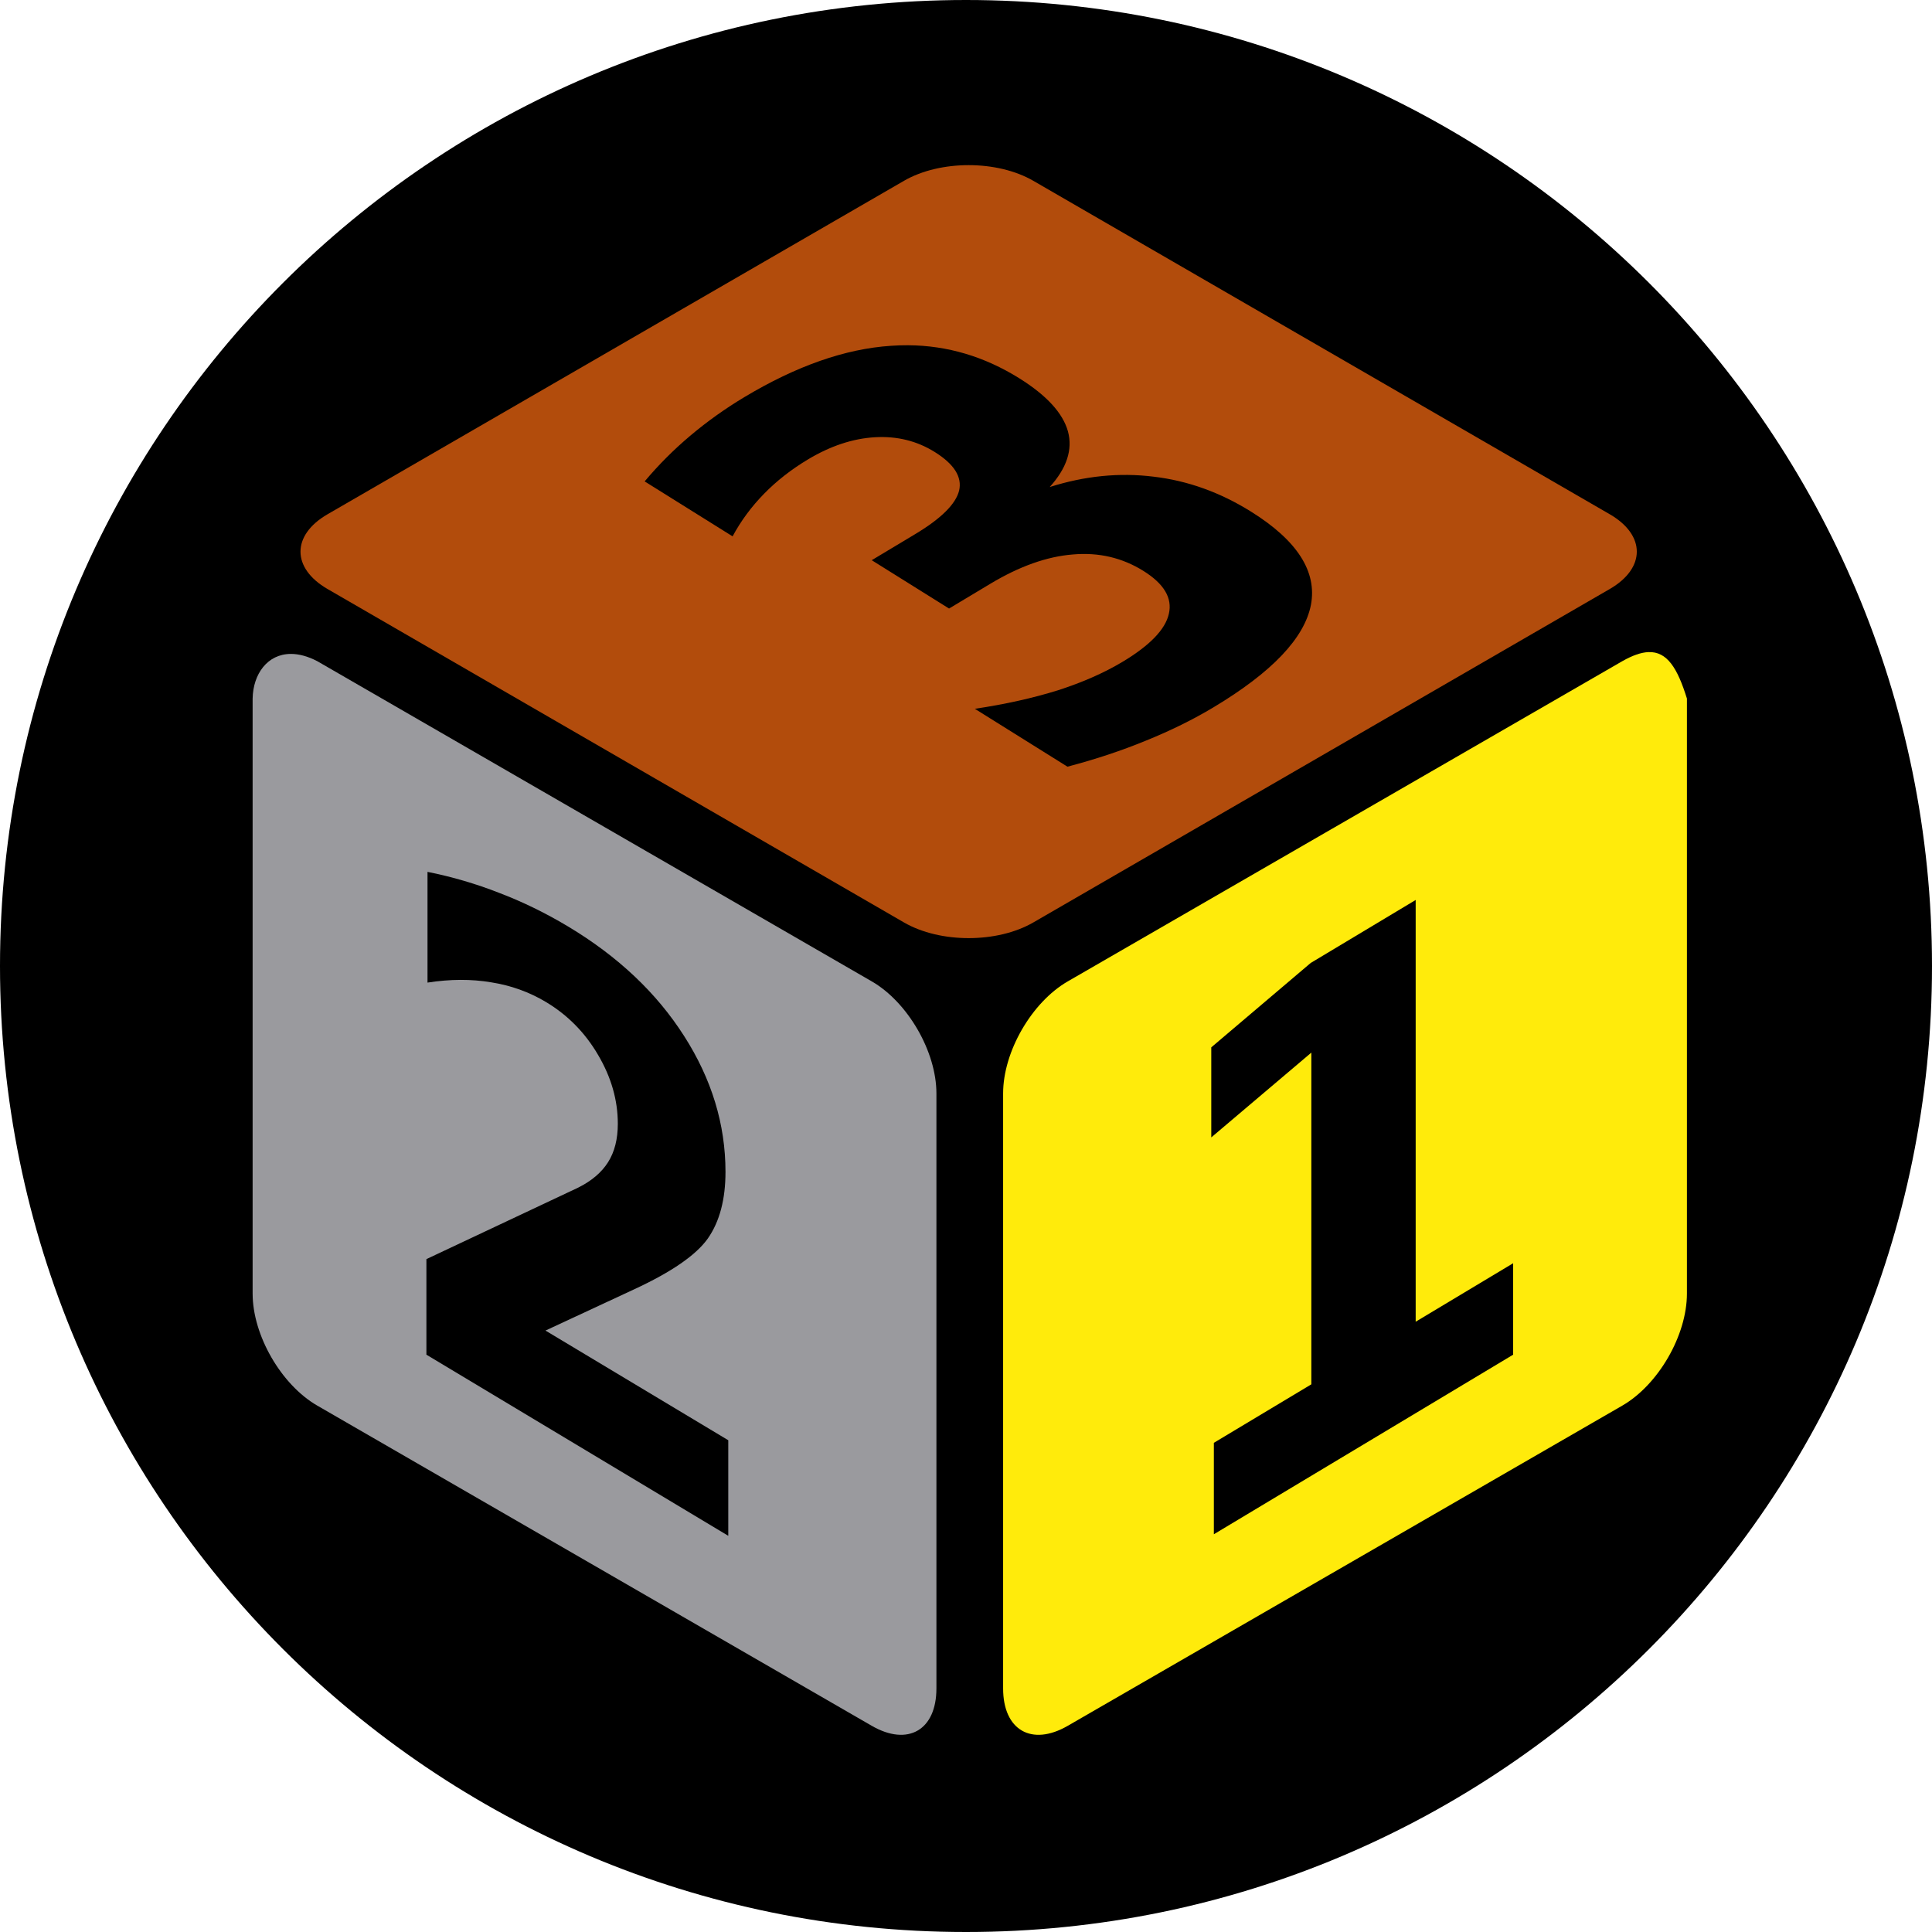
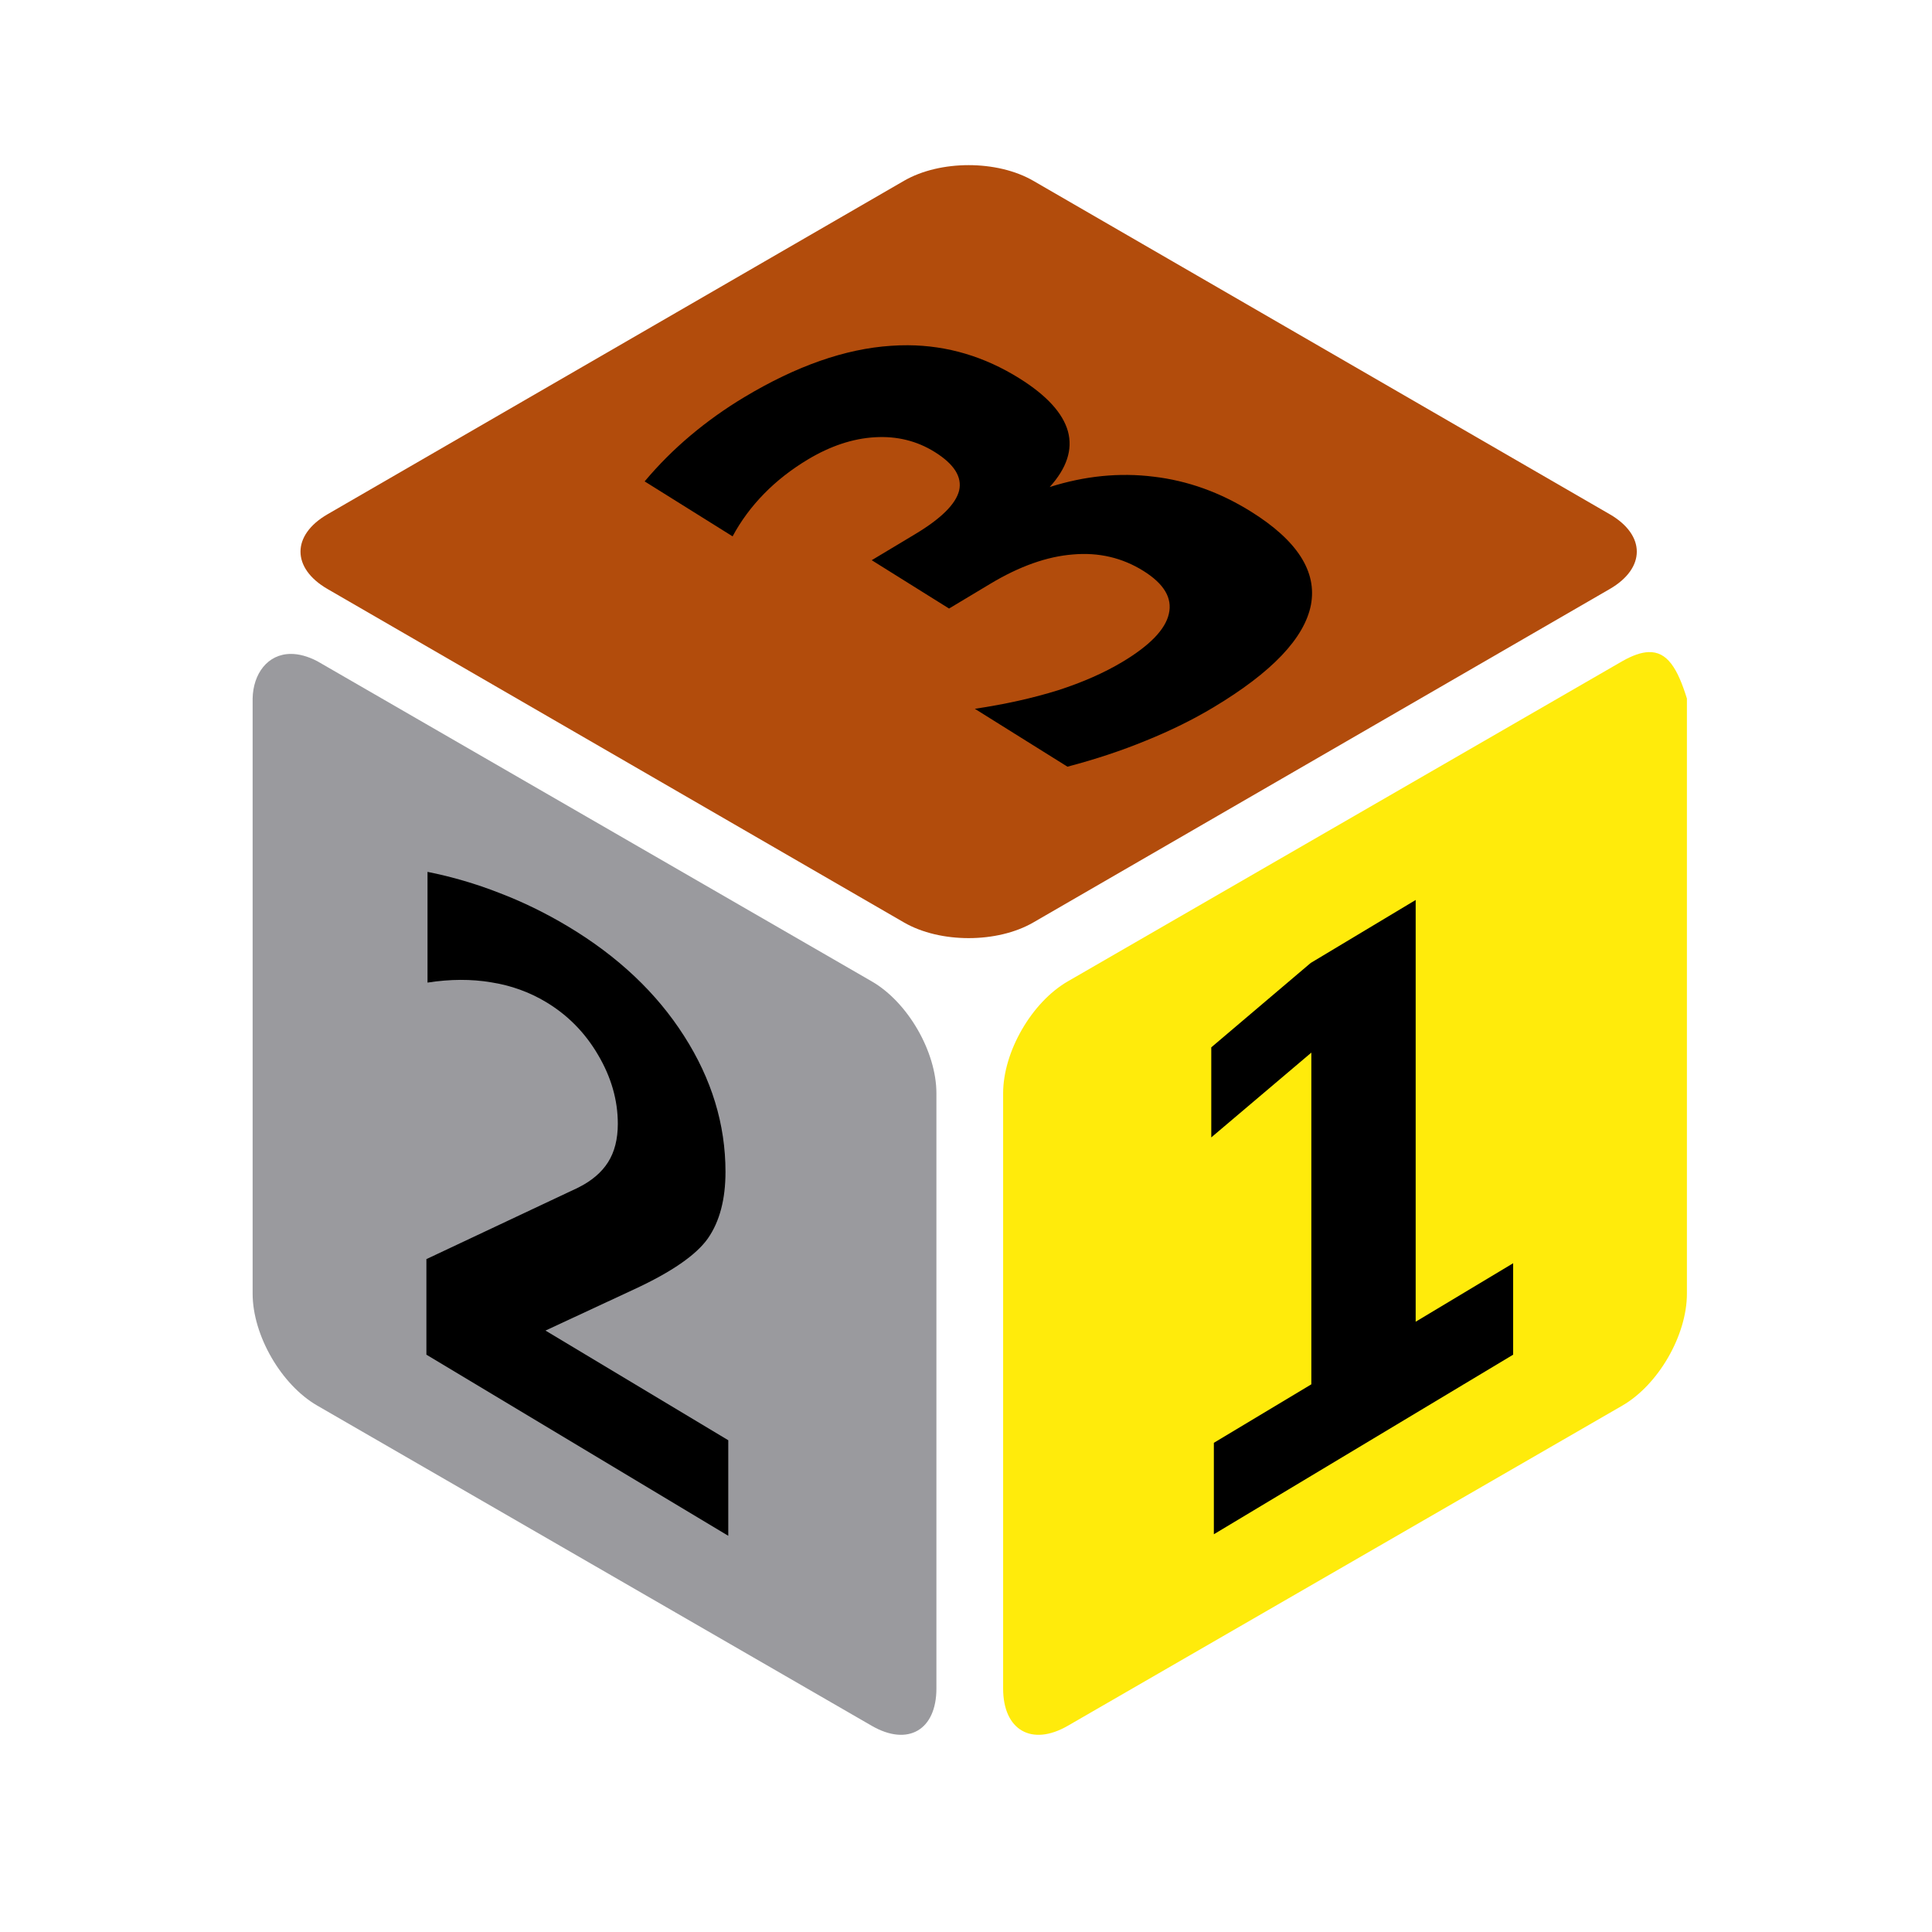
<svg xmlns="http://www.w3.org/2000/svg" viewBox="0 0 512 512" style="height: 512px; width: 512px;">
-   <defs>
-     <clipPath id="icon-bg">
-       <circle cx="256" cy="256" r="256" fill="#000000" fill-opacity="1" />
-     </clipPath>
-   </defs>
-   <circle cx="256" cy="256" r="256" fill="#000000" fill-opacity="1" />
  <g class="" transform="translate(1,-1)" style="">
-     <g clip-path="url(#icon-bg)">
+     <g>
      <path d="M255.703 44.764C249.527 44.764 243.35 46.148 238.566 48.916L85.814 137.276C76.244 142.811 76.244 151.566 85.814 157.102L238.566 245.461C248.136 250.997 263.269 250.997 272.838 245.461L425.592 157.101C435.162 151.567 435.162 142.812 425.592 137.277L272.838 48.916C268.053 46.146 261.878 44.764 255.703 44.764Z" class="" fill="#b24c0c" fill-opacity="1" />
      <path d="M239.637 92.492C250.063 92.562 259.905 95.489 269.16 101.273C276.377 105.783 280.663 110.467 282.02 115.323C283.32 120.143 281.709 125.058 277.182 130.068C286.489 127.116 295.662 126.201 304.703 127.322C313.737 128.381 322.358 131.473 330.566 136.604C342.796 144.247 348.077 152.484 346.408 161.314C344.684 170.11 336.095 179.144 320.641 188.416C315.189 191.687 309.189 194.646 302.643 197.291C296.199 199.942 289.28 202.237 281.885 204.178L257.344 188.84C265.439 187.627 272.768 185.994 279.336 183.943C285.896 181.829 291.619 179.309 296.502 176.379C303.755 172.027 307.842 167.785 308.762 163.656C309.729 159.499 307.485 155.717 302.032 152.309C296.412 148.797 290.181 147.339 283.334 147.938C276.479 148.474 269.188 151.061 261.461 155.698L250.51 162.268L230.016 149.459L241.536 142.547C248.409 138.422 252.291 134.577 253.178 131.007C254.01 127.404 251.864 124.001 246.74 120.799C242.003 117.838 236.704 116.531 230.844 116.875C224.984 117.219 219.065 119.184 213.092 122.768C208.682 125.413 204.806 128.448 201.459 131.873C198.112 135.298 195.34 139.053 193.143 143.139L169.84 128.574C173.519 124.193 177.569 120.138 181.945 116.454C186.438 112.671 191.228 109.255 196.268 106.24C210.063 97.963 223.018 93.43 235.133 92.639C236.632 92.532 238.134 92.483 239.637 92.492Z" class="" fill="#000000" fill-opacity="1" />
      <path d="M435.867 173.814C433.929 173.888 431.649 174.672 428.912 176.227L281.977 261.074C272.407 266.601 264.837 279.712 264.837 290.764L264.837 448.463C264.837 459.513 272.407 463.882 281.977 458.353L428.914 373.51C438.484 367.983 446.051 354.874 446.051 343.822L446.051 186.122C443.554 178.074 440.821 173.627 435.867 173.814Z" class="" fill="#ffeb0b" fill-opacity="1" />
      <path d="M76.104 174.294C69.877 174.294 66.071 179.619 65.949 186.119L65.949 343.816C65.949 354.868 73.519 367.979 83.089 373.506L230.019 458.354C239.589 463.88 247.16 459.51 247.16 448.459L247.16 290.759C247.16 279.708 239.59 266.6 230.02 261.072L83.09 176.225C80.523 174.887 78.179 174.295 76.104 174.295Z" class="" fill="#9a9a9e" fill-opacity="1" />
      <path d="M112.294 232.051C118.761 233.342 125.102 235.201 131.244 237.604C137.487 239.977 143.607 242.964 149.604 246.562C162.777 254.467 173.002 264.12 180.277 275.523C187.601 286.956 191.262 298.967 191.262 311.553C191.262 318.83 189.714 324.701 186.617 329.166C183.52 333.571 177.007 338.074 167.078 342.674L143.557 353.614L192 382.68L192 408L112 360L112 334.68L152.184 315.752C155.772 313.968 158.428 311.714 160.148 308.988C161.868 306.263 162.728 302.873 162.728 298.816C162.728 292.553 160.982 286.466 157.492 280.555C154.052 274.673 149.456 270.005 143.705 266.555C139.281 263.9 134.439 262.158 129.18 261.328C123.92 260.439 118.292 260.463 112.295 261.398L112.295 232.051Z" class="selected" fill="#000000" fill-opacity="1" />
      <path d="M374.17 239.498L374.17 351.268L400 335.77L400 360L320.684 407.59L320.684 383.36L346.516 367.861L346.516 279.957L320 302.424L320 278.559L346.363 256.182L374.17 239.498Z" class="" fill="#000000" fill-opacity="1" />
    </g>
  </g>
</svg>
